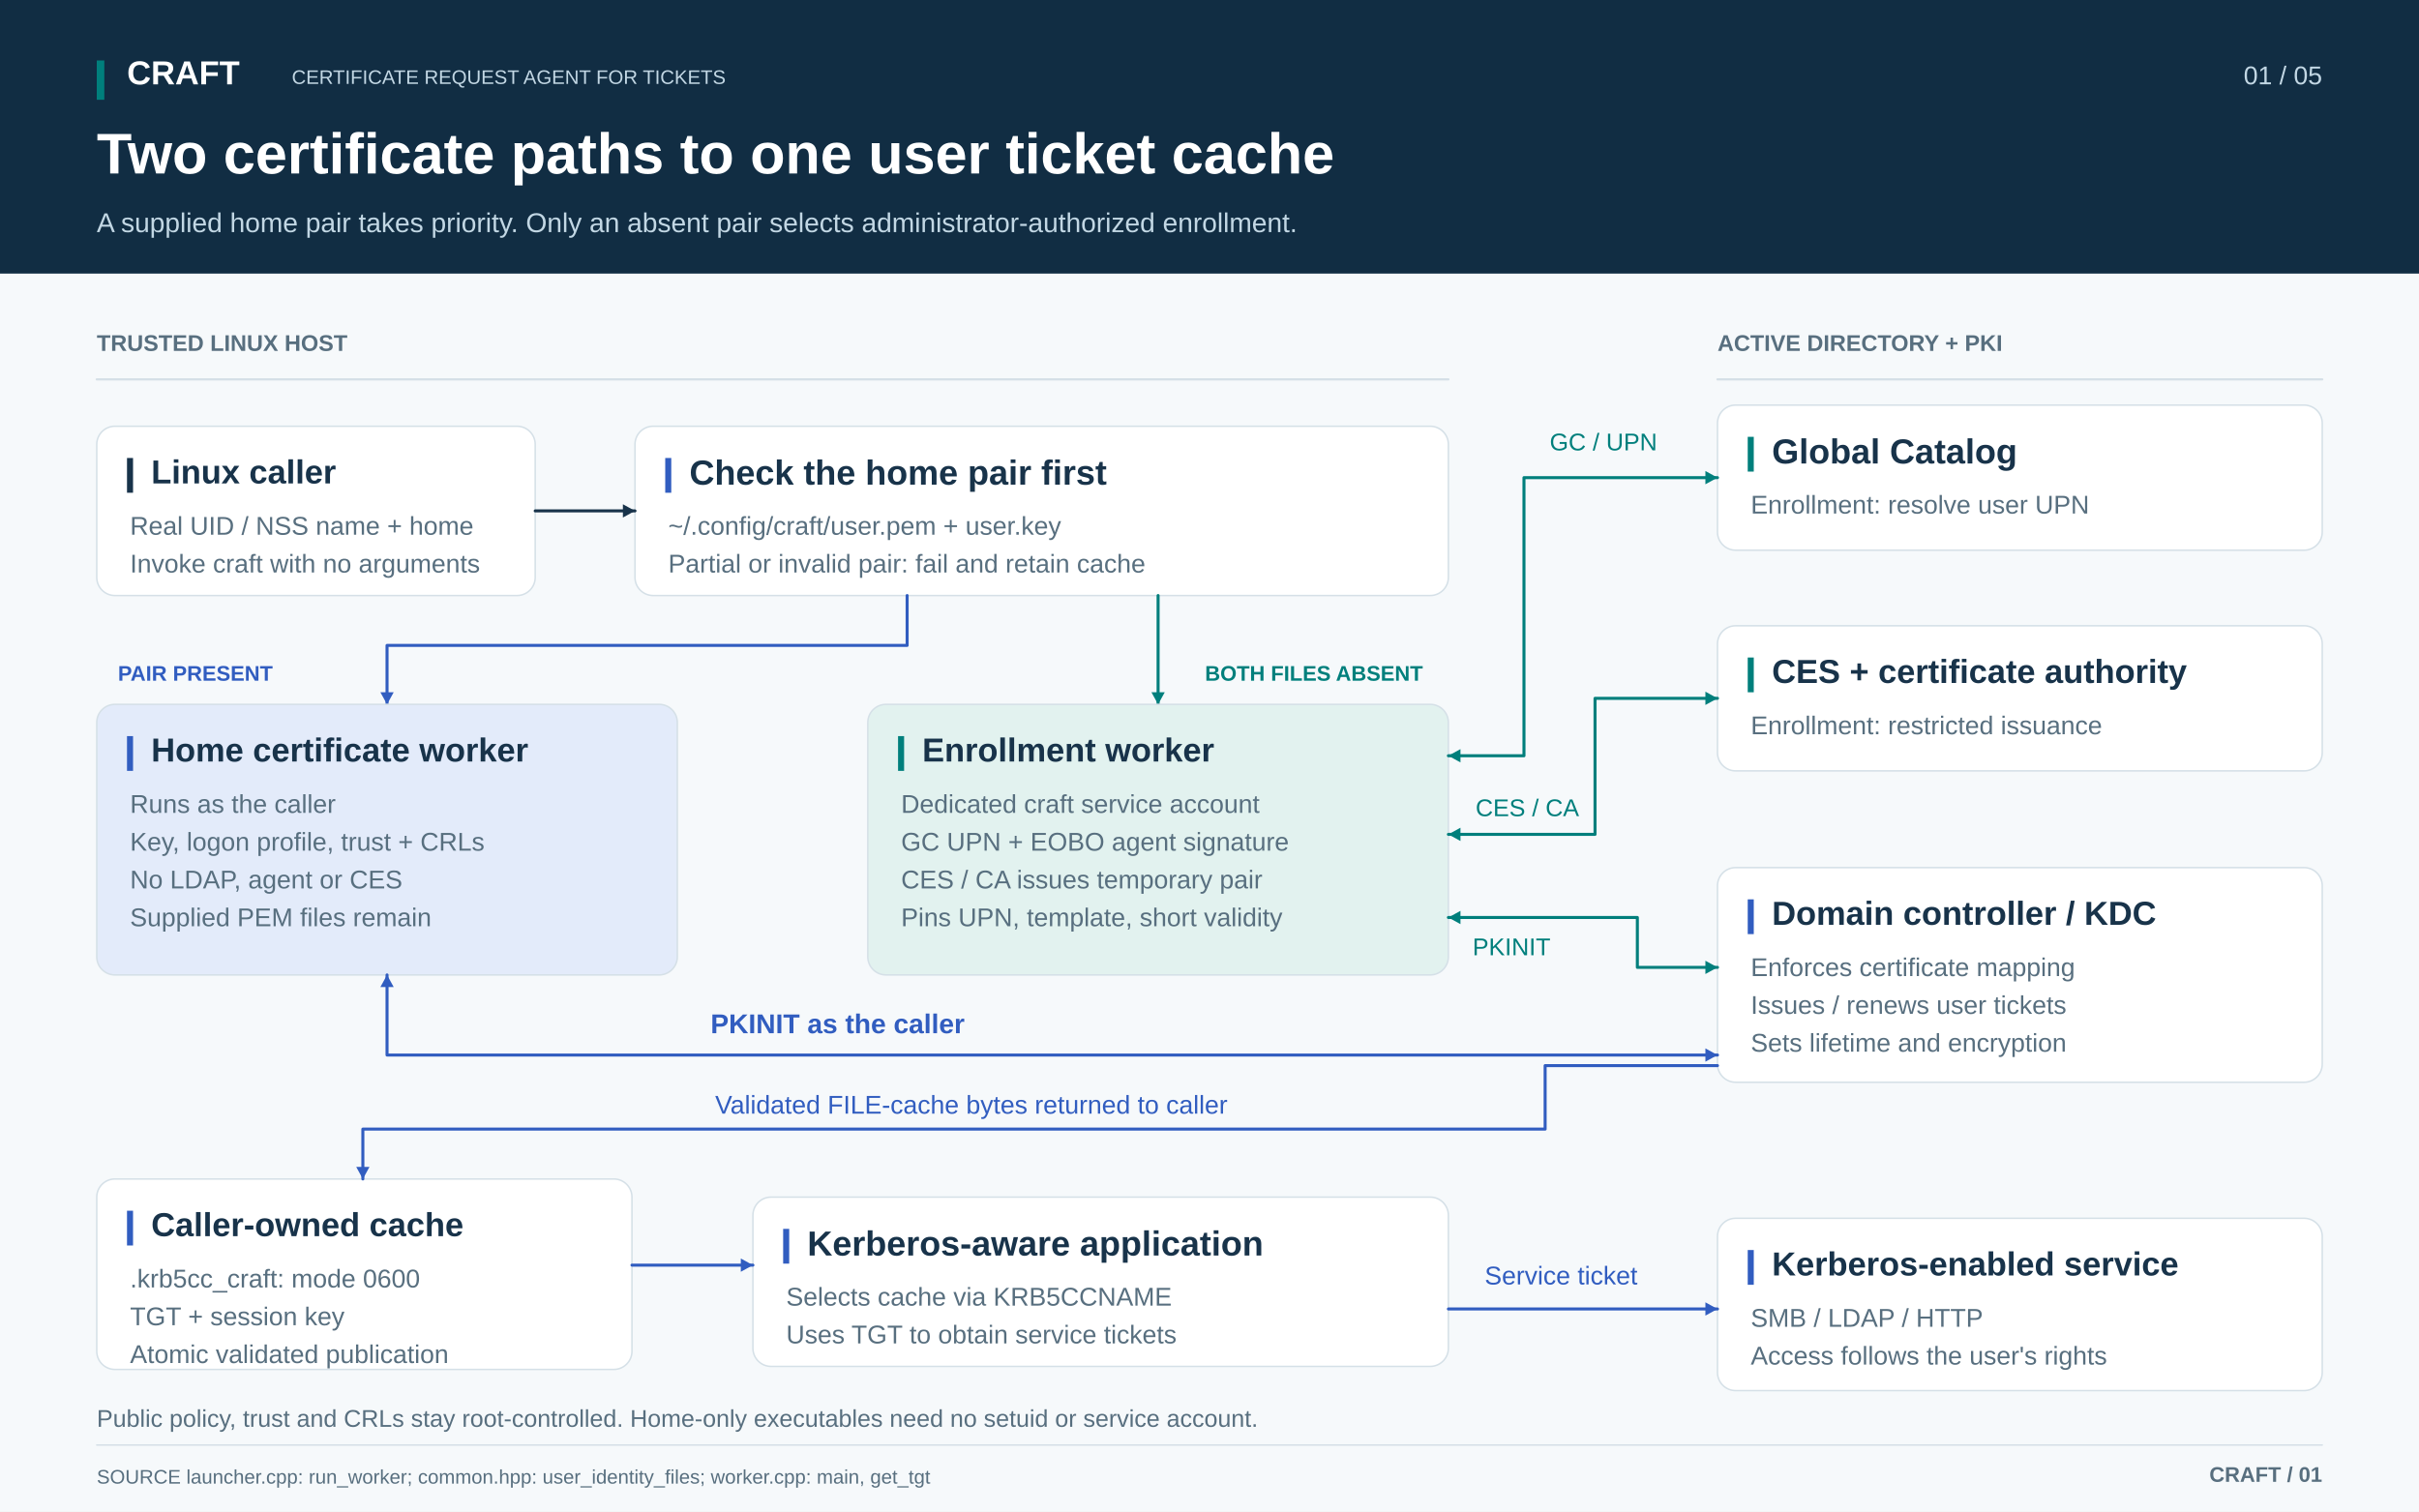
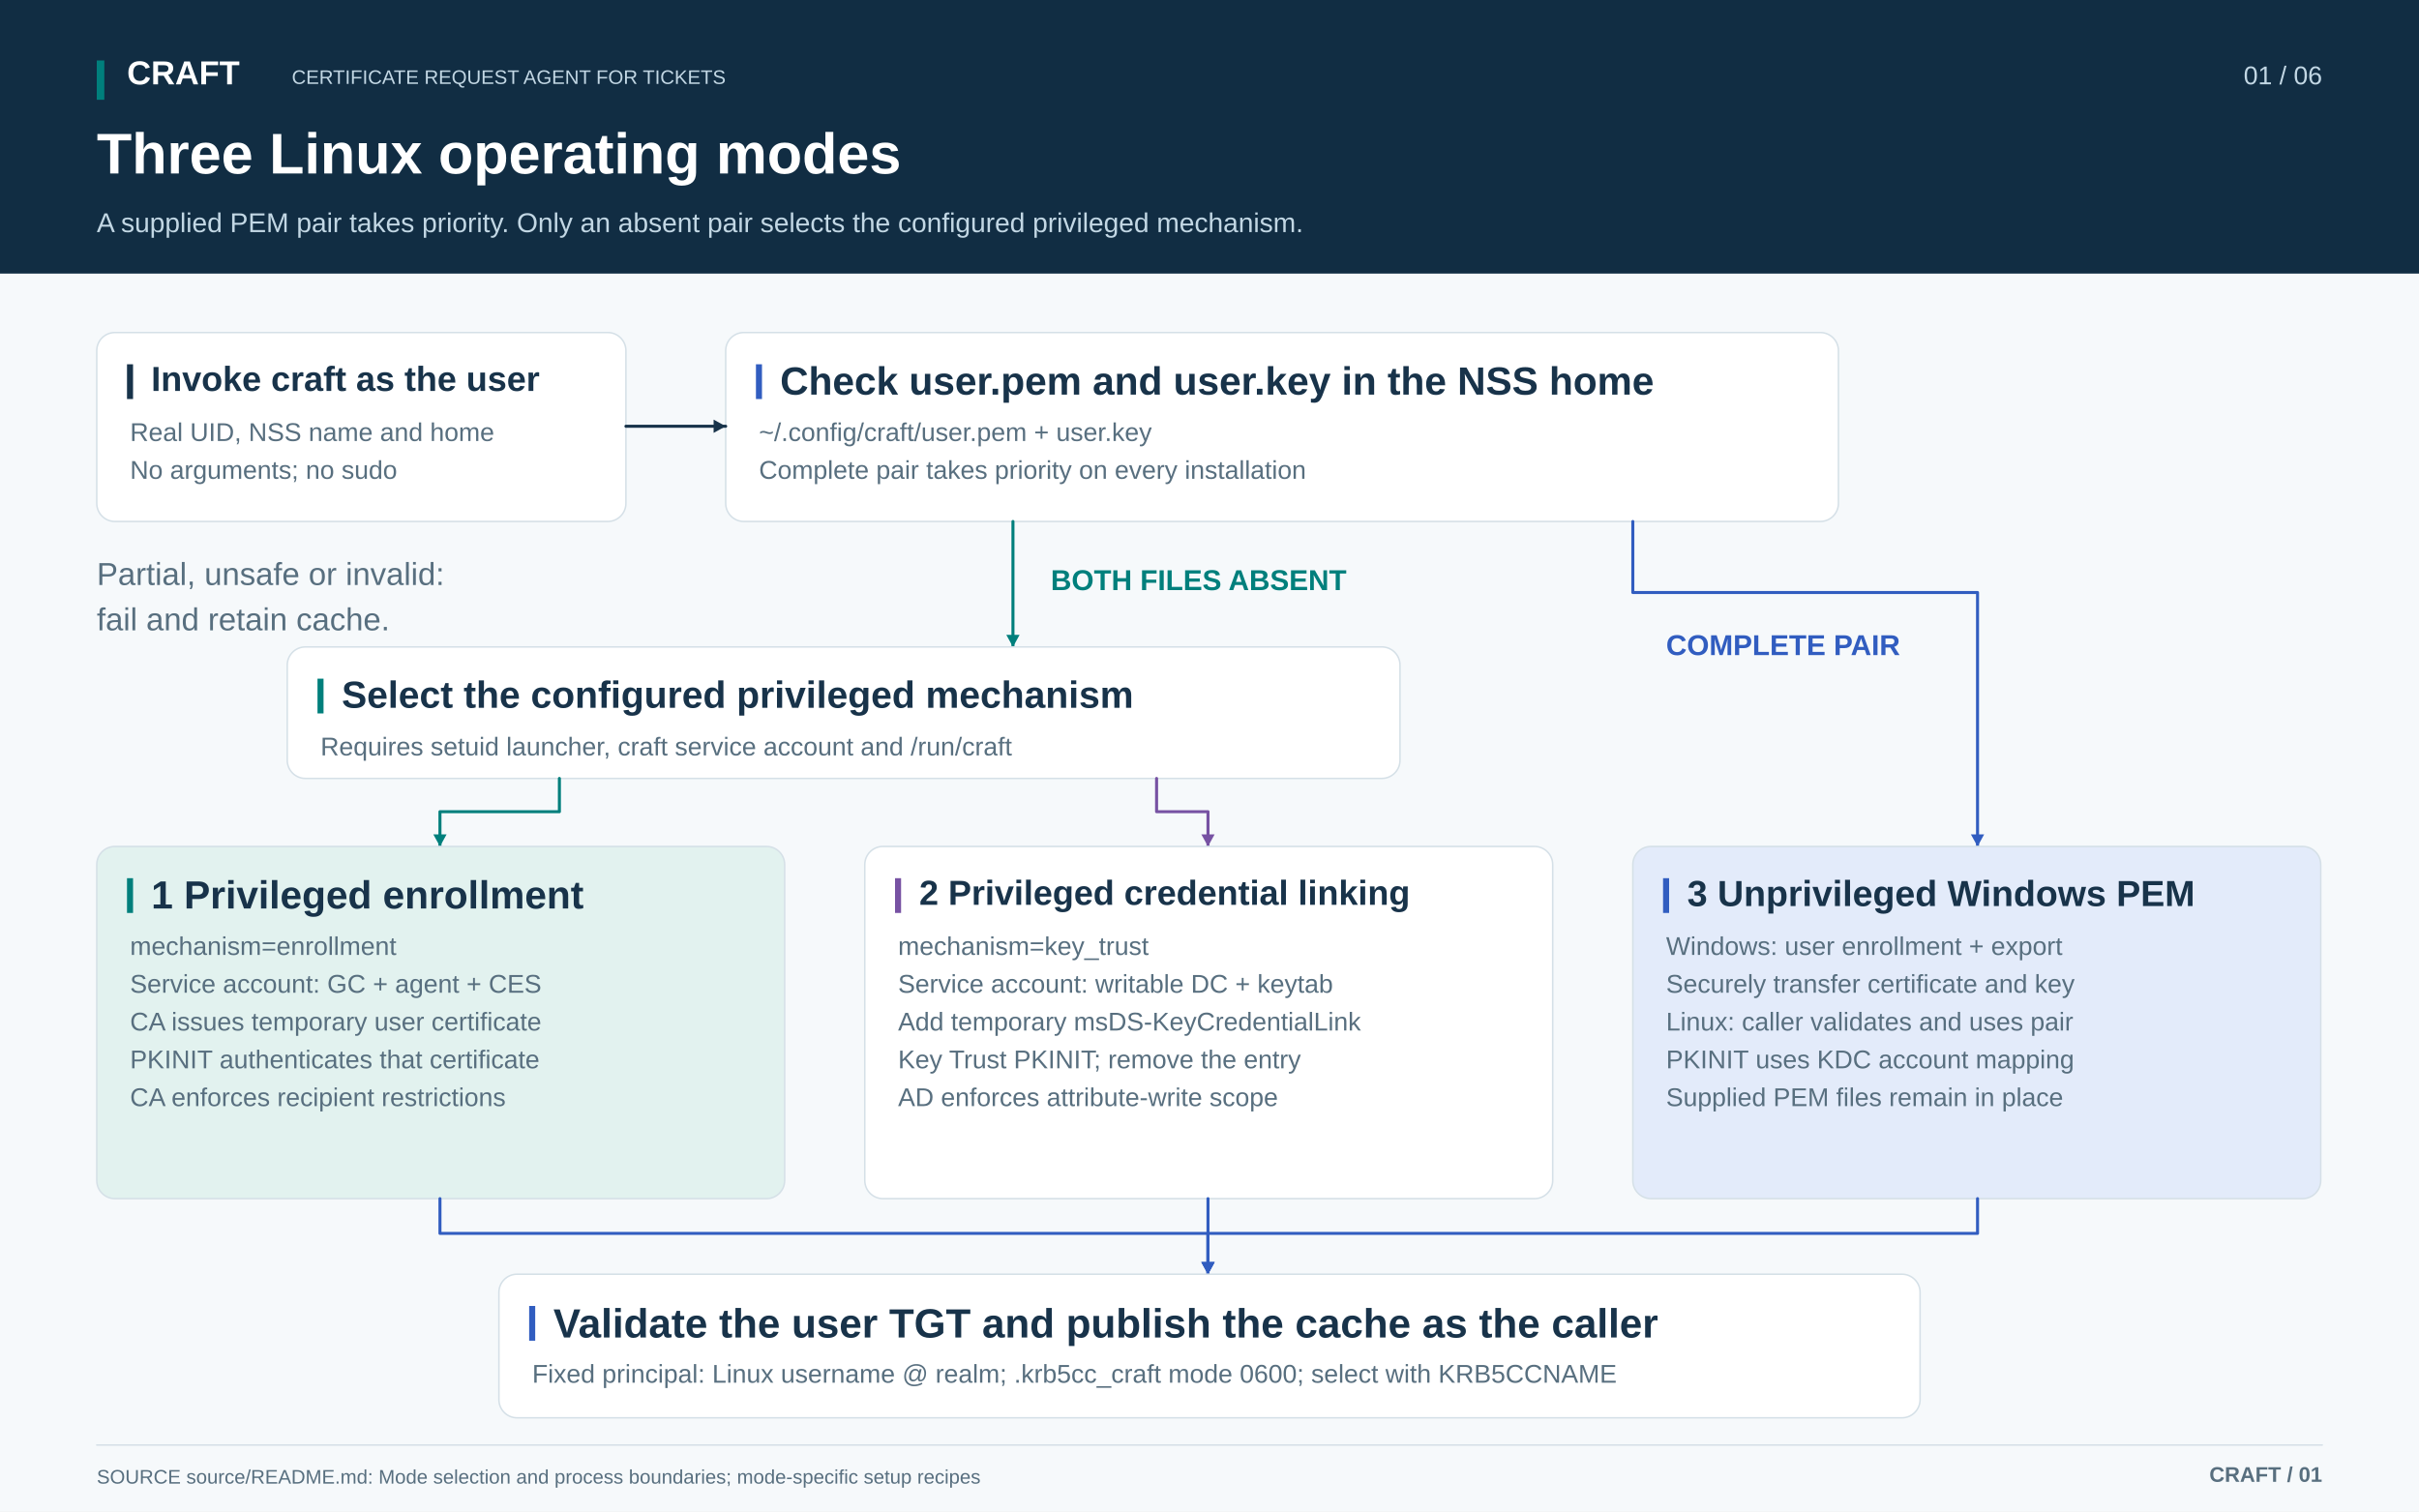
<svg xmlns="http://www.w3.org/2000/svg" width="1600" height="1000" viewBox="0 0 1600 1000" role="img" aria-labelledby="01-system-overview-title 01-system-overview-desc">
  <rect x="0" y="0" width="1600" height="1000" rx="0" fill="#F6F9FB" stroke="none" stroke-width="1" />
  <rect x="0" y="0" width="1600" height="181" rx="0" fill="#112D43" stroke="none" stroke-width="1" />
  <rect x="64" y="40" width="5" height="26" rx="0" fill="#007F7C" stroke="none" stroke-width="1" />
  <text x="84" y="55.82" font-size="22" font-family="'Segoe UI', Arial, sans-serif" fill="#FFFFFF" font-weight="600" text-anchor="start">CRAFT</text>
  <text x="193" y="55.53" font-size="13" font-family="'Segoe UI', Arial, sans-serif" fill="#C2D7E4" font-weight="400" text-anchor="start">CERTIFICATE REQUEST AGENT FOR TICKETS</text>
-   <text x="1536" y="55.77" font-size="17" font-family="'Segoe UI', Arial, sans-serif" fill="#C2D7E4" font-weight="400" text-anchor="end">01 / 05</text>
-   <text x="64" y="114.78" font-size="38" font-family="'Segoe UI', Arial, sans-serif" fill="#FFFFFF" font-weight="600" text-anchor="start">Two certificate paths to one user ticket cache</text>
-   <text x="64" y="153.58" font-size="18" font-family="'Segoe UI', Arial, sans-serif" fill="#C2D7E4" font-weight="400" text-anchor="start">A supplied home pair takes priority. Only an absent pair selects administrator-authorized enrollment.</text>
-   <text x="64" y="232.15" font-size="15" font-family="'Segoe UI', Arial, sans-serif" fill="#586F7F" font-weight="600" text-anchor="start">TRUSTED LINUX HOST</text>
-   <text x="1136" y="232.15" font-size="15" font-family="'Segoe UI', Arial, sans-serif" fill="#586F7F" font-weight="600" text-anchor="start">ACTIVE DIRECTORY + PKI</text>
-   <polyline points="64,251 958,251" fill="none" stroke="#D5E0E7" stroke-width="1.5" stroke-linecap="round" stroke-linejoin="round" />
-   <polyline points="1136,251 1536,251" fill="none" stroke="#D5E0E7" stroke-width="1.5" stroke-linecap="round" stroke-linejoin="round" />
-   <rect x="64" y="282" width="290" height="112" rx="12" fill="#FFFFFF" stroke="#D5E0E7" stroke-width="1" />
-   <rect x="84" y="303" width="4" height="23" rx="0" fill="#18334A" stroke="none" stroke-width="1" />
-   <text x="100" y="319.82" font-size="22" font-family="'Segoe UI', Arial, sans-serif" fill="#18334A" font-weight="600" text-anchor="start">Linux caller</text>
-   <text x="86" y="353.77" font-size="17" font-family="'Segoe UI', Arial, sans-serif" fill="#586F7F" font-weight="400" text-anchor="start">Real UID / NSS name + home</text>
-   <text x="86" y="378.77" font-size="17" font-family="'Segoe UI', Arial, sans-serif" fill="#586F7F" font-weight="400" text-anchor="start">Invoke craft with no arguments</text>
-   <rect x="420" y="282" width="538" height="112" rx="12" fill="#FFFFFF" stroke="#D5E0E7" stroke-width="1" />
-   <rect x="440" y="303" width="4" height="23" rx="0" fill="#315DC0" stroke="none" stroke-width="1" />
-   <text x="456" y="320.63" font-size="23" font-family="'Segoe UI', Arial, sans-serif" fill="#18334A" font-weight="600" text-anchor="start">Check the home pair first</text>
-   <text x="442" y="353.77" font-size="17" font-family="'Segoe UI', Arial, sans-serif" fill="#586F7F" font-weight="400" text-anchor="start">~/.config/craft/user.pem + user.key</text>
-   <text x="442" y="378.77" font-size="17" font-family="'Segoe UI', Arial, sans-serif" fill="#586F7F" font-weight="400" text-anchor="start">Partial or invalid pair: fail and retain cache</text>
-   <polyline points="354,338 420,338" fill="none" stroke="#18334A" stroke-width="2" stroke-linecap="round" stroke-linejoin="round" />
-   <polygon points="420,338 412.0,333.6 412.0,342.4" fill="#18334A" />
-   <polyline points="600,394 600,427 256,427 256,466" fill="none" stroke="#315DC0" stroke-width="2" stroke-linecap="round" stroke-linejoin="round" />
-   <polygon points="256,466 260.4,458.0 251.6,458.0" fill="#315DC0" />
-   <text x="78" y="450.34" font-size="14" font-family="'Segoe UI', Arial, sans-serif" fill="#315DC0" font-weight="600" text-anchor="start">PAIR PRESENT</text>
-   <polyline points="766,394 766,466" fill="none" stroke="#007F7C" stroke-width="2" stroke-linecap="round" stroke-linejoin="round" />
-   <polygon points="766,466 770.4,458.0 761.6,458.0" fill="#007F7C" />
-   <text x="797" y="450.34" font-size="14" font-family="'Segoe UI', Arial, sans-serif" fill="#007F7C" font-weight="600" text-anchor="start">BOTH FILES ABSENT</text>
-   <rect x="64" y="466" width="384" height="179" rx="12" fill="#E3EBFA" stroke="#D5E0E7" stroke-width="1" />
-   <rect x="84" y="487" width="4" height="23" rx="0" fill="#315DC0" stroke="none" stroke-width="1" />
-   <text x="100" y="503.82" font-size="22" font-family="'Segoe UI', Arial, sans-serif" fill="#18334A" font-weight="600" text-anchor="start">Home certificate worker</text>
-   <text x="86" y="537.77" font-size="17" font-family="'Segoe UI', Arial, sans-serif" fill="#586F7F" font-weight="400" text-anchor="start">Runs as the caller</text>
-   <text x="86" y="562.77" font-size="17" font-family="'Segoe UI', Arial, sans-serif" fill="#586F7F" font-weight="400" text-anchor="start">Key, logon profile, trust + CRLs</text>
-   <text x="86" y="587.77" font-size="17" font-family="'Segoe UI', Arial, sans-serif" fill="#586F7F" font-weight="400" text-anchor="start">No LDAP, agent or CES</text>
-   <text x="86" y="612.77" font-size="17" font-family="'Segoe UI', Arial, sans-serif" fill="#586F7F" font-weight="400" text-anchor="start">Supplied PEM files remain</text>
-   <rect x="574" y="466" width="384" height="179" rx="12" fill="#E2F2EF" stroke="#D5E0E7" stroke-width="1" />
-   <rect x="594" y="487" width="4" height="23" rx="0" fill="#007F7C" stroke="none" stroke-width="1" />
-   <text x="610" y="503.82" font-size="22" font-family="'Segoe UI', Arial, sans-serif" fill="#18334A" font-weight="600" text-anchor="start">Enrollment worker</text>
-   <text x="596" y="537.77" font-size="17" font-family="'Segoe UI', Arial, sans-serif" fill="#586F7F" font-weight="400" text-anchor="start">Dedicated craft service account</text>
-   <text x="596" y="562.77" font-size="17" font-family="'Segoe UI', Arial, sans-serif" fill="#586F7F" font-weight="400" text-anchor="start">GC UPN + EOBO agent signature</text>
-   <text x="596" y="587.77" font-size="17" font-family="'Segoe UI', Arial, sans-serif" fill="#586F7F" font-weight="400" text-anchor="start">CES / CA issues temporary pair</text>
-   <text x="596" y="612.77" font-size="17" font-family="'Segoe UI', Arial, sans-serif" fill="#586F7F" font-weight="400" text-anchor="start">Pins UPN, template, short validity</text>
-   <rect x="1136" y="268" width="400" height="96" rx="12" fill="#FFFFFF" stroke="#D5E0E7" stroke-width="1" />
-   <rect x="1156" y="289" width="4" height="23" rx="0" fill="#007F7C" stroke="none" stroke-width="1" />
-   <text x="1172" y="306.63" font-size="23" font-family="'Segoe UI', Arial, sans-serif" fill="#18334A" font-weight="600" text-anchor="start">Global Catalog</text>
-   <text x="1158" y="339.77" font-size="17" font-family="'Segoe UI', Arial, sans-serif" fill="#586F7F" font-weight="400" text-anchor="start">Enrollment: resolve user UPN</text>
-   <rect x="1136" y="414" width="400" height="96" rx="12" fill="#FFFFFF" stroke="#D5E0E7" stroke-width="1" />
-   <rect x="1156" y="435" width="4" height="23" rx="0" fill="#007F7C" stroke="none" stroke-width="1" />
-   <text x="1172" y="451.82" font-size="22" font-family="'Segoe UI', Arial, sans-serif" fill="#18334A" font-weight="600" text-anchor="start">CES + certificate authority</text>
-   <text x="1158" y="485.77" font-size="17" font-family="'Segoe UI', Arial, sans-serif" fill="#586F7F" font-weight="400" text-anchor="start">Enrollment: restricted issuance</text>
-   <rect x="1136" y="574" width="400" height="142" rx="12" fill="#FFFFFF" stroke="#D5E0E7" stroke-width="1" />
-   <rect x="1156" y="595" width="4" height="23" rx="0" fill="#315DC0" stroke="none" stroke-width="1" />
-   <text x="1172" y="611.82" font-size="22" font-family="'Segoe UI', Arial, sans-serif" fill="#18334A" font-weight="600" text-anchor="start">Domain controller / KDC</text>
-   <text x="1158" y="645.77" font-size="17" font-family="'Segoe UI', Arial, sans-serif" fill="#586F7F" font-weight="400" text-anchor="start">Enforces certificate mapping</text>
-   <text x="1158" y="670.77" font-size="17" font-family="'Segoe UI', Arial, sans-serif" fill="#586F7F" font-weight="400" text-anchor="start">Issues / renews user tickets</text>
-   <text x="1158" y="695.77" font-size="17" font-family="'Segoe UI', Arial, sans-serif" fill="#586F7F" font-weight="400" text-anchor="start">Sets lifetime and encryption</text>
-   <polyline points="958,500 1008,500 1008,316 1136,316" fill="none" stroke="#007F7C" stroke-width="2" stroke-linecap="round" stroke-linejoin="round" />
-   <polygon points="1136,316 1128.0,311.6 1128.0,320.4" fill="#007F7C" />
-   <polygon points="958,500 966.0,504.4 966.0,495.6" fill="#007F7C" />
-   <text x="1025" y="297.96" font-size="16" font-family="'Segoe UI', Arial, sans-serif" fill="#007F7C" font-weight="400" text-anchor="start">GC / UPN</text>
-   <polyline points="958,552 1055,552 1055,462 1136,462" fill="none" stroke="#007F7C" stroke-width="2" stroke-linecap="round" stroke-linejoin="round" />
-   <polygon points="1136,462 1128.0,457.6 1128.0,466.4" fill="#007F7C" />
-   <polygon points="958,552 966.0,556.4 966.0,547.6" fill="#007F7C" />
-   <text x="976" y="539.96" font-size="16" font-family="'Segoe UI', Arial, sans-serif" fill="#007F7C" font-weight="400" text-anchor="start">CES / CA</text>
-   <polyline points="958,607 1083,607 1083,640 1136,640" fill="none" stroke="#007F7C" stroke-width="2" stroke-linecap="round" stroke-linejoin="round" />
-   <polygon points="1136,640 1128.0,635.6 1128.0,644.4" fill="#007F7C" />
-   <polygon points="958,607 966.0,611.4 966.0,602.6" fill="#007F7C" />
-   <text x="974" y="631.96" font-size="16" font-family="'Segoe UI', Arial, sans-serif" fill="#007F7C" font-weight="400" text-anchor="start">PKINIT</text>
-   <polyline points="256,645 256,698 1136,698" fill="none" stroke="#315DC0" stroke-width="2" stroke-linecap="round" stroke-linejoin="round" />
-   <polygon points="1136,698 1128.0,693.6 1128.0,702.4" fill="#315DC0" />
-   <polygon points="256,645 251.6,653.0 260.4,653.0" fill="#315DC0" />
-   <text x="470" y="683.58" font-size="18" font-family="'Segoe UI', Arial, sans-serif" fill="#315DC0" font-weight="600" text-anchor="start">PKINIT as the caller</text>
-   <rect x="64" y="780" width="354" height="126" rx="12" fill="#FFFFFF" stroke="#D5E0E7" stroke-width="1" />
-   <rect x="84" y="801" width="4" height="23" rx="0" fill="#315DC0" stroke="none" stroke-width="1" />
-   <text x="100" y="817.82" font-size="22" font-family="'Segoe UI', Arial, sans-serif" fill="#18334A" font-weight="600" text-anchor="start">Caller-owned cache</text>
-   <text x="86" y="851.77" font-size="17" font-family="'Segoe UI', Arial, sans-serif" fill="#586F7F" font-weight="400" text-anchor="start">.krb5cc_craft: mode 0600</text>
-   <text x="86" y="876.77" font-size="17" font-family="'Segoe UI', Arial, sans-serif" fill="#586F7F" font-weight="400" text-anchor="start">TGT + session key</text>
-   <text x="86" y="901.77" font-size="17" font-family="'Segoe UI', Arial, sans-serif" fill="#586F7F" font-weight="400" text-anchor="start">Atomic validated publication</text>
-   <polyline points="1136,705 1022,705 1022,747 240,747 240,780" fill="none" stroke="#315DC0" stroke-width="2" stroke-linecap="round" stroke-linejoin="round" />
-   <polygon points="240,780 244.4,772.0 235.6,772.0" fill="#315DC0" />
-   <text x="473" y="736.77" font-size="17" font-family="'Segoe UI', Arial, sans-serif" fill="#315DC0" font-weight="400" text-anchor="start">Validated FILE-cache bytes returned to caller</text>
-   <rect x="498" y="792" width="460" height="112" rx="12" fill="#FFFFFF" stroke="#D5E0E7" stroke-width="1" />
-   <rect x="518" y="813" width="4" height="23" rx="0" fill="#315DC0" stroke="none" stroke-width="1" />
-   <text x="534" y="830.63" font-size="23" font-family="'Segoe UI', Arial, sans-serif" fill="#18334A" font-weight="600" text-anchor="start">Kerberos-aware application</text>
-   <text x="520" y="863.77" font-size="17" font-family="'Segoe UI', Arial, sans-serif" fill="#586F7F" font-weight="400" text-anchor="start">Selects cache via KRB5CCNAME</text>
-   <text x="520" y="888.77" font-size="17" font-family="'Segoe UI', Arial, sans-serif" fill="#586F7F" font-weight="400" text-anchor="start">Uses TGT to obtain service tickets</text>
-   <polyline points="418,837 498,837" fill="none" stroke="#315DC0" stroke-width="2" stroke-linecap="round" stroke-linejoin="round" />
-   <polygon points="498,837 490.0,832.6 490.0,841.4" fill="#315DC0" />
-   <rect x="1136" y="806" width="400" height="114" rx="12" fill="#FFFFFF" stroke="#D5E0E7" stroke-width="1" />
-   <rect x="1156" y="827" width="4" height="23" rx="0" fill="#315DC0" stroke="none" stroke-width="1" />
-   <text x="1172" y="843.82" font-size="22" font-family="'Segoe UI', Arial, sans-serif" fill="#18334A" font-weight="600" text-anchor="start">Kerberos-enabled service</text>
-   <text x="1158" y="877.77" font-size="17" font-family="'Segoe UI', Arial, sans-serif" fill="#586F7F" font-weight="400" text-anchor="start">SMB / LDAP / HTTP</text>
-   <text x="1158" y="902.77" font-size="17" font-family="'Segoe UI', Arial, sans-serif" fill="#586F7F" font-weight="400" text-anchor="start">Access follows the user's rights</text>
-   <polyline points="958,866 1136,866" fill="none" stroke="#315DC0" stroke-width="2" stroke-linecap="round" stroke-linejoin="round" />
-   <polygon points="1136,866 1128.0,861.6 1128.0,870.4" fill="#315DC0" />
-   <text x="982" y="849.77" font-size="17" font-family="'Segoe UI', Arial, sans-serif" fill="#315DC0" font-weight="400" text-anchor="start">Service ticket</text>
-   <text x="64" y="943.96" font-size="16" font-family="'Segoe UI', Arial, sans-serif" fill="#586F7F" font-weight="400" text-anchor="start">Public policy, trust and CRLs stay root-controlled. Home-only executables need no setuid or service account.</text>
+   <text x="1536" y="55.77" font-size="17" font-family="'Segoe UI', Arial, sans-serif" fill="#C2D7E4" font-weight="400" text-anchor="end">01 / 06</text>
+   <text x="64" y="114.78" font-size="38" font-family="'Segoe UI', Arial, sans-serif" fill="#FFFFFF" font-weight="600" text-anchor="start">Three Linux operating modes</text>
+   <text x="64" y="153.58" font-size="18" font-family="'Segoe UI', Arial, sans-serif" fill="#C2D7E4" font-weight="400" text-anchor="start">A supplied PEM pair takes priority. Only an absent pair selects the configured privileged mechanism.</text>
+   <rect x="64" y="220" width="350" height="125" rx="12" fill="#FFFFFF" stroke="#D5E0E7" stroke-width="1" />
+   <rect x="84" y="241" width="4" height="23" rx="0" fill="#18334A" stroke="none" stroke-width="1" />
+   <text x="100" y="258.63" font-size="23" font-family="'Segoe UI', Arial, sans-serif" fill="#18334A" font-weight="600" text-anchor="start">Invoke craft as the user</text>
+   <text x="86" y="291.77" font-size="17" font-family="'Segoe UI', Arial, sans-serif" fill="#586F7F" font-weight="400" text-anchor="start">Real UID, NSS name and home</text>
+   <text x="86" y="316.77" font-size="17" font-family="'Segoe UI', Arial, sans-serif" fill="#586F7F" font-weight="400" text-anchor="start">No arguments; no sudo</text>
+   <rect x="480" y="220" width="736" height="125" rx="12" fill="#FFFFFF" stroke="#D5E0E7" stroke-width="1" />
+   <rect x="500" y="241" width="4" height="23" rx="0" fill="#315DC0" stroke="none" stroke-width="1" />
+   <text x="516" y="261.06" font-size="26" font-family="'Segoe UI', Arial, sans-serif" fill="#18334A" font-weight="600" text-anchor="start">Check user.pem and user.key in the NSS home</text>
+   <text x="502" y="291.77" font-size="17" font-family="'Segoe UI', Arial, sans-serif" fill="#586F7F" font-weight="400" text-anchor="start">~/.config/craft/user.pem + user.key</text>
+   <text x="502" y="316.77" font-size="17" font-family="'Segoe UI', Arial, sans-serif" fill="#586F7F" font-weight="400" text-anchor="start">Complete pair takes priority on every installation</text>
+   <polyline points="414,282 480,282" fill="none" stroke="#18334A" stroke-width="2" stroke-linecap="round" stroke-linejoin="round" />
+   <polygon points="480,282 472.0,277.6 472.0,286.4" fill="#18334A" />
+   <polyline points="670,345 670,428" fill="none" stroke="#007F7C" stroke-width="2" stroke-linecap="round" stroke-linejoin="round" />
+   <polygon points="670,428 674.4,420.0 665.6,420.0" fill="#007F7C" />
+   <text x="695" y="390.39" font-size="19" font-family="'Segoe UI', Arial, sans-serif" fill="#007F7C" font-weight="600" text-anchor="start">BOTH FILES ABSENT</text>
+   <rect x="190" y="428" width="736" height="87" rx="12" fill="#FFFFFF" stroke="#D5E0E7" stroke-width="1" />
+   <rect x="210" y="449" width="4" height="23" rx="0" fill="#007F7C" stroke="none" stroke-width="1" />
+   <text x="226" y="468.25" font-size="25" font-family="'Segoe UI', Arial, sans-serif" fill="#18334A" font-weight="600" text-anchor="start">Select the configured privileged mechanism</text>
+   <text x="212" y="499.77" font-size="17" font-family="'Segoe UI', Arial, sans-serif" fill="#586F7F" font-weight="400" text-anchor="start">Requires setuid launcher, craft service account and /run/craft</text>
+   <polyline points="1080,345 1080,392 1308,392 1308,560" fill="none" stroke="#315DC0" stroke-width="2" stroke-linecap="round" stroke-linejoin="round" />
+   <polygon points="1308,560 1312.4,552.0 1303.6,552.0" fill="#315DC0" />
+   <text x="1102" y="433.39" font-size="19" font-family="'Segoe UI', Arial, sans-serif" fill="#315DC0" font-weight="600" text-anchor="start">COMPLETE PAIR</text>
+   <text x="64" y="387.01" font-size="21" font-family="'Segoe UI', Arial, sans-serif" fill="#586F7F" font-weight="400" text-anchor="start">Partial, unsafe or invalid:</text>
+   <text x="64" y="417.01" font-size="21" font-family="'Segoe UI', Arial, sans-serif" fill="#586F7F" font-weight="400" text-anchor="start">fail and retain cache.</text>
+   <polyline points="370,515 370,537 291,537 291,560" fill="none" stroke="#007F7C" stroke-width="2" stroke-linecap="round" stroke-linejoin="round" />
+   <polygon points="291,560 295.4,552.0 286.6,552.0" fill="#007F7C" />
+   <polyline points="765,515 765,537 799,537 799,560" fill="none" stroke="#7752A3" stroke-width="2" stroke-linecap="round" stroke-linejoin="round" />
+   <polygon points="799,560 803.4,552.0 794.6,552.0" fill="#7752A3" />
+   <rect x="64" y="560" width="455" height="233" rx="12" fill="#E2F2EF" stroke="#D5E0E7" stroke-width="1" />
+   <rect x="84" y="581" width="4" height="23" rx="0" fill="#007F7C" stroke="none" stroke-width="1" />
+   <text x="100" y="601.06" font-size="26" font-family="'Segoe UI', Arial, sans-serif" fill="#18334A" font-weight="600" text-anchor="start">1  Privileged enrollment</text>
+   <text x="86" y="631.77" font-size="17" font-family="'Segoe UI', Arial, sans-serif" fill="#586F7F" font-weight="400" text-anchor="start">mechanism=enrollment</text>
+   <text x="86" y="656.77" font-size="17" font-family="'Segoe UI', Arial, sans-serif" fill="#586F7F" font-weight="400" text-anchor="start">Service account: GC + agent + CES</text>
+   <text x="86" y="681.77" font-size="17" font-family="'Segoe UI', Arial, sans-serif" fill="#586F7F" font-weight="400" text-anchor="start">CA issues temporary user certificate</text>
+   <text x="86" y="706.77" font-size="17" font-family="'Segoe UI', Arial, sans-serif" fill="#586F7F" font-weight="400" text-anchor="start">PKINIT authenticates that certificate</text>
+   <text x="86" y="731.77" font-size="17" font-family="'Segoe UI', Arial, sans-serif" fill="#586F7F" font-weight="400" text-anchor="start">CA enforces recipient restrictions</text>
+   <rect x="572" y="560" width="455" height="233" rx="12" fill="#FFFFFF" stroke="#D5E0E7" stroke-width="1" />
+   <rect x="592" y="581" width="4" height="23" rx="0" fill="#7752A3" stroke="none" stroke-width="1" />
+   <text x="608" y="598.63" font-size="23" font-family="'Segoe UI', Arial, sans-serif" fill="#18334A" font-weight="600" text-anchor="start">2  Privileged credential linking</text>
+   <text x="594" y="631.77" font-size="17" font-family="'Segoe UI', Arial, sans-serif" fill="#586F7F" font-weight="400" text-anchor="start">mechanism=key_trust</text>
+   <text x="594" y="656.77" font-size="17" font-family="'Segoe UI', Arial, sans-serif" fill="#586F7F" font-weight="400" text-anchor="start">Service account: writable DC + keytab</text>
+   <text x="594" y="681.77" font-size="17" font-family="'Segoe UI', Arial, sans-serif" fill="#586F7F" font-weight="400" text-anchor="start">Add temporary msDS-KeyCredentialLink</text>
+   <text x="594" y="706.77" font-size="17" font-family="'Segoe UI', Arial, sans-serif" fill="#586F7F" font-weight="400" text-anchor="start">Key Trust PKINIT; remove the entry</text>
+   <text x="594" y="731.77" font-size="17" font-family="'Segoe UI', Arial, sans-serif" fill="#586F7F" font-weight="400" text-anchor="start">AD enforces attribute-write scope</text>
+   <rect x="1080" y="560" width="455" height="233" rx="12" fill="#E3EBFA" stroke="#D5E0E7" stroke-width="1" />
+   <rect x="1100" y="581" width="4" height="23" rx="0" fill="#315DC0" stroke="none" stroke-width="1" />
+   <text x="1116" y="599.44" font-size="24" font-family="'Segoe UI', Arial, sans-serif" fill="#18334A" font-weight="600" text-anchor="start">3  Unprivileged Windows PEM</text>
+   <text x="1102" y="631.77" font-size="17" font-family="'Segoe UI', Arial, sans-serif" fill="#586F7F" font-weight="400" text-anchor="start">Windows: user enrollment + export</text>
+   <text x="1102" y="656.77" font-size="17" font-family="'Segoe UI', Arial, sans-serif" fill="#586F7F" font-weight="400" text-anchor="start">Securely transfer certificate and key</text>
+   <text x="1102" y="681.77" font-size="17" font-family="'Segoe UI', Arial, sans-serif" fill="#586F7F" font-weight="400" text-anchor="start">Linux: caller validates and uses pair</text>
+   <text x="1102" y="706.77" font-size="17" font-family="'Segoe UI', Arial, sans-serif" fill="#586F7F" font-weight="400" text-anchor="start">PKINIT uses KDC account mapping</text>
+   <text x="1102" y="731.77" font-size="17" font-family="'Segoe UI', Arial, sans-serif" fill="#586F7F" font-weight="400" text-anchor="start">Supplied PEM files remain in place</text>
+   <polyline points="291,793 291,816 799,816 799,843" fill="none" stroke="#315DC0" stroke-width="2" stroke-linecap="round" stroke-linejoin="round" />
+   <polygon points="799,843 803.4,835.0 794.6,835.0" fill="#315DC0" />
+   <polyline points="799,793 799,816 799,816 799,843" fill="none" stroke="#315DC0" stroke-width="2" stroke-linecap="round" stroke-linejoin="round" />
+   <polygon points="799,843 803.4,835.0 794.6,835.0" fill="#315DC0" />
+   <polyline points="1308,793 1308,816 799,816 799,843" fill="none" stroke="#315DC0" stroke-width="2" stroke-linecap="round" stroke-linejoin="round" />
+   <polygon points="799,843 803.4,835.0 794.6,835.0" fill="#315DC0" />
+   <rect x="330" y="843" width="940" height="95" rx="12" fill="#FFFFFF" stroke="#D5E0E7" stroke-width="1" />
+   <rect x="350" y="864" width="4" height="23" rx="0" fill="#315DC0" stroke="none" stroke-width="1" />
+   <text x="366" y="884.87" font-size="27" font-family="'Segoe UI', Arial, sans-serif" fill="#18334A" font-weight="600" text-anchor="start">Validate the user TGT and publish the cache as the caller</text>
+   <text x="352" y="914.77" font-size="17" font-family="'Segoe UI', Arial, sans-serif" fill="#586F7F" font-weight="400" text-anchor="start">Fixed principal: Linux username @ realm; .krb5cc_craft mode 0600; select with KRB5CCNAME</text>
  <polyline points="64,956 1536,956" fill="none" stroke="#D5E0E7" stroke-width="1" stroke-linecap="round" stroke-linejoin="round" />
-   <text x="64" y="981.53" font-size="13" font-family="'Segoe UI', Arial, sans-serif" fill="#586F7F" font-weight="400" text-anchor="start">SOURCE  launcher.cpp: run_worker; common.hpp: user_identity_files; worker.cpp: main, get_tgt</text>
+   <text x="64" y="981.53" font-size="13" font-family="'Segoe UI', Arial, sans-serif" fill="#586F7F" font-weight="400" text-anchor="start">SOURCE  source/README.md: Mode selection and process boundaries; mode-specific setup recipes</text>
  <text x="1536" y="980.34" font-size="14" font-family="'Segoe UI', Arial, sans-serif" fill="#586F7F" font-weight="600" text-anchor="end">CRAFT  /  01</text>
</svg>
